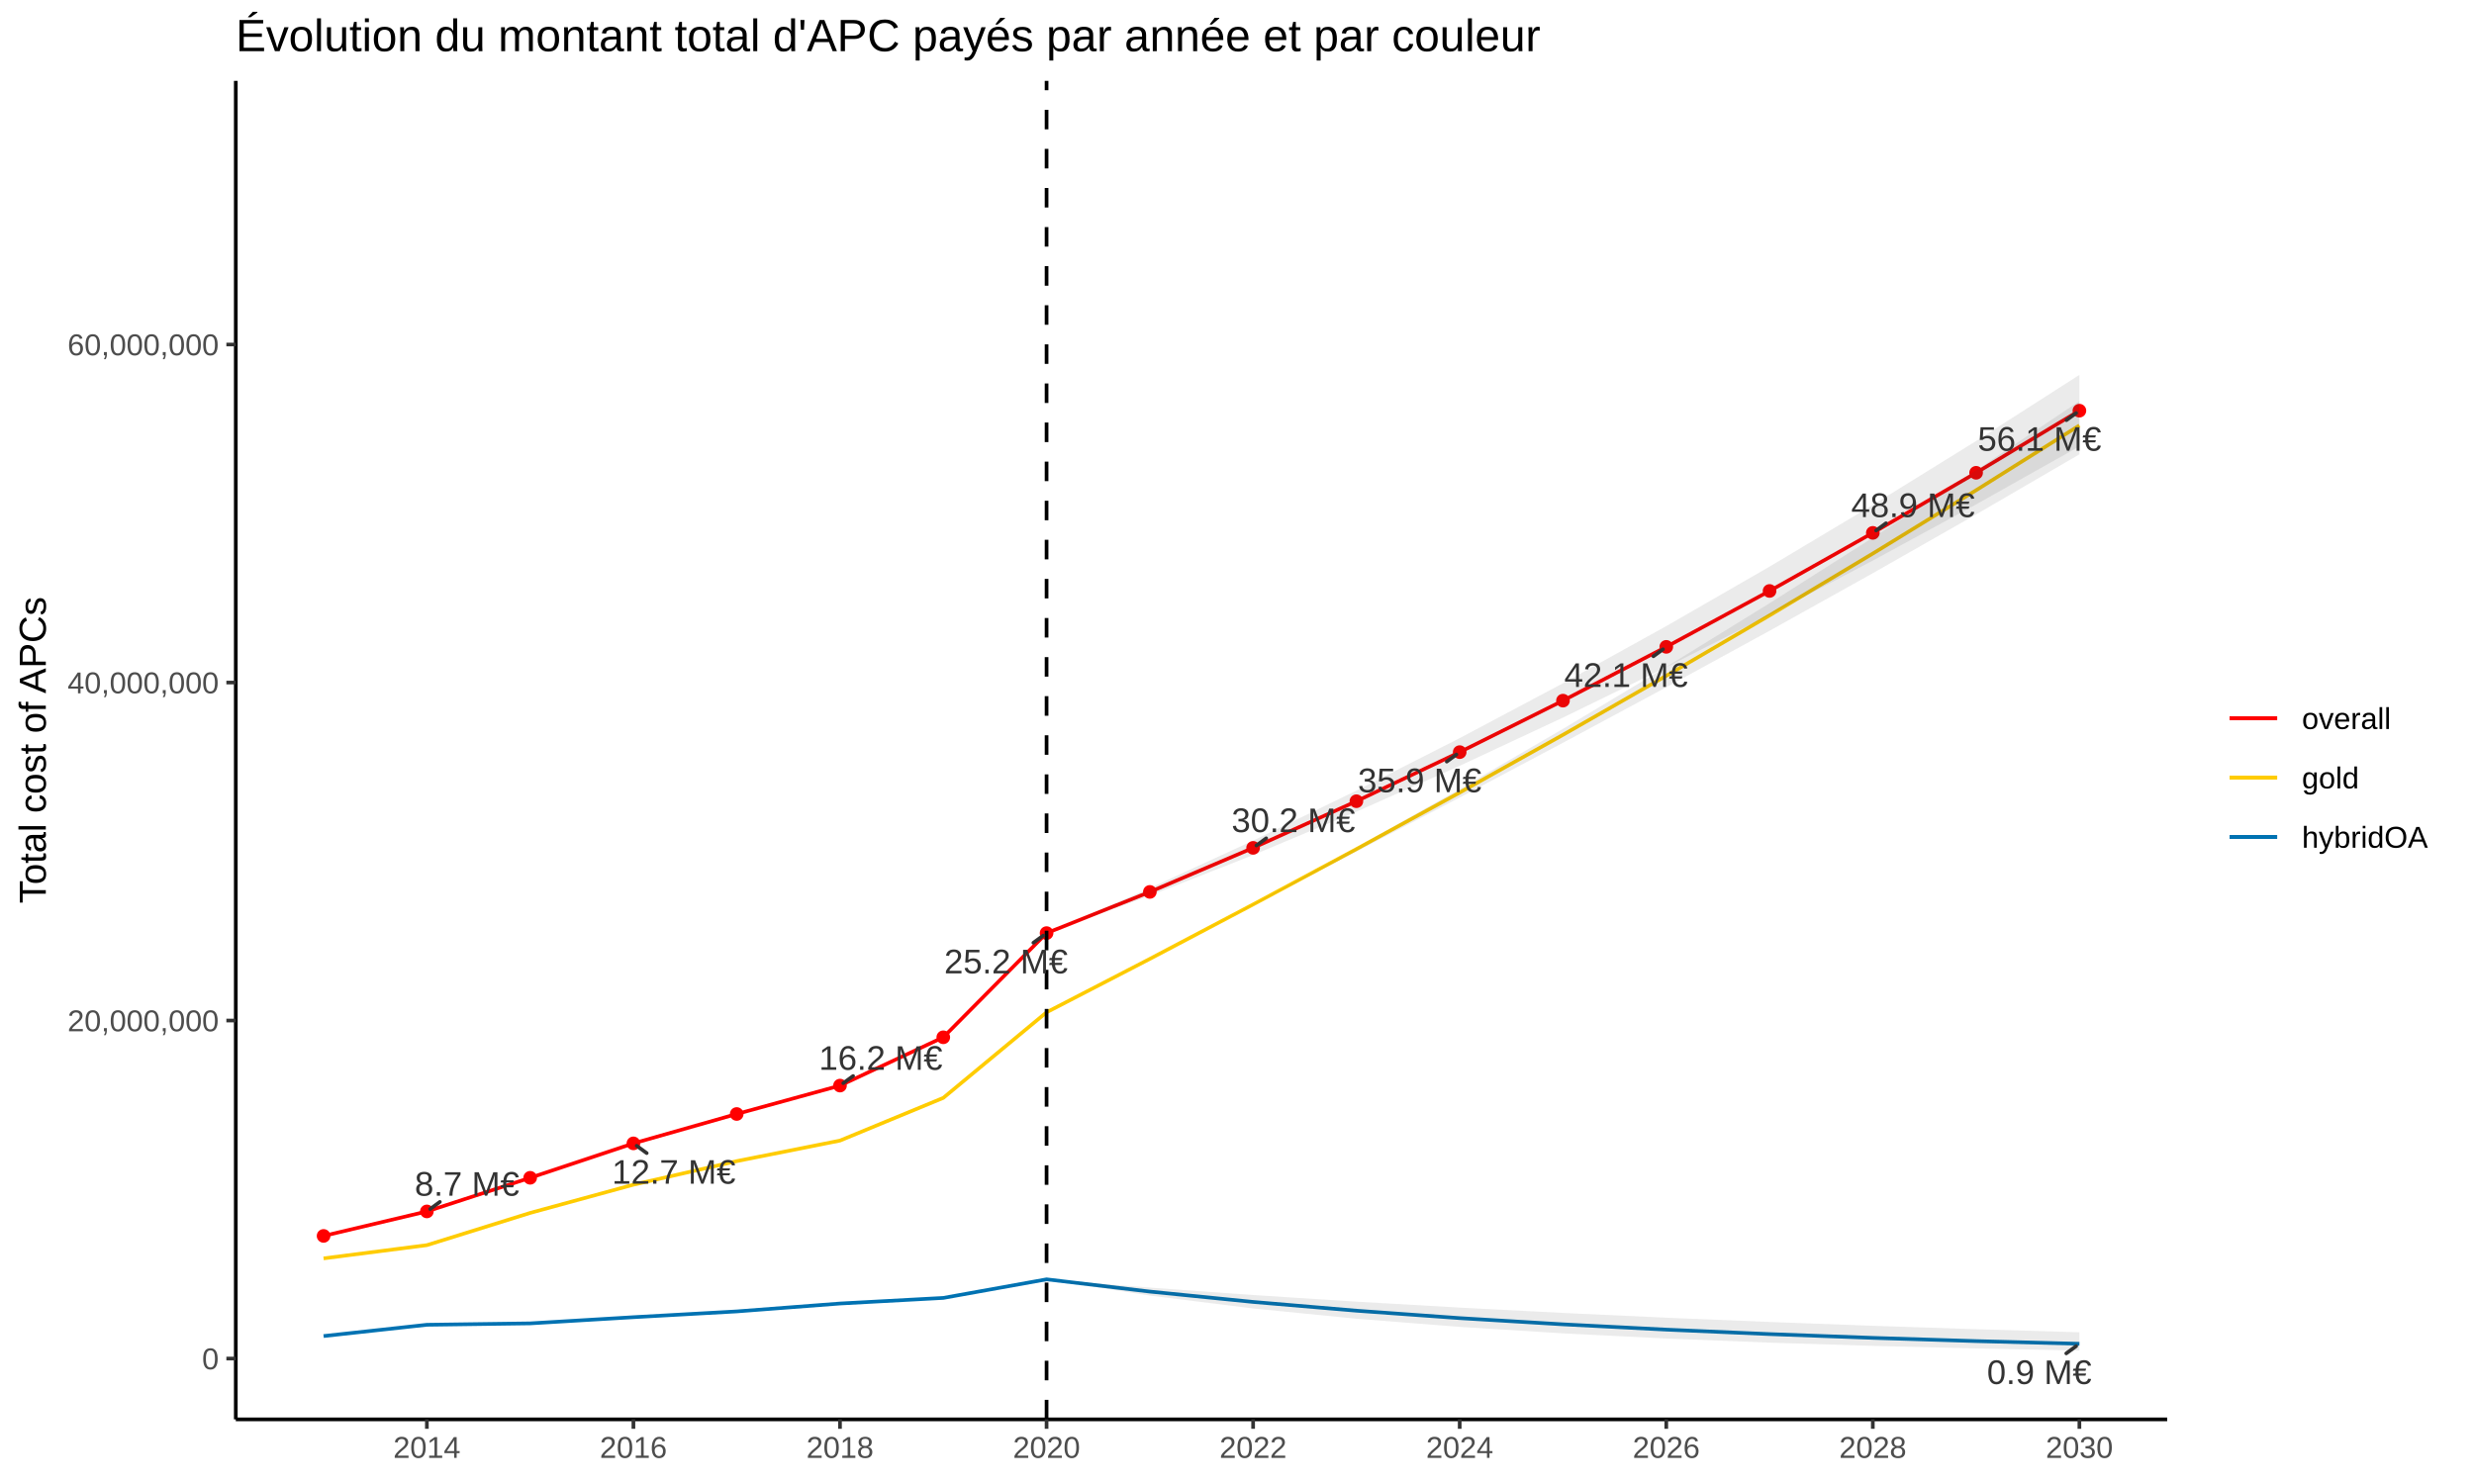
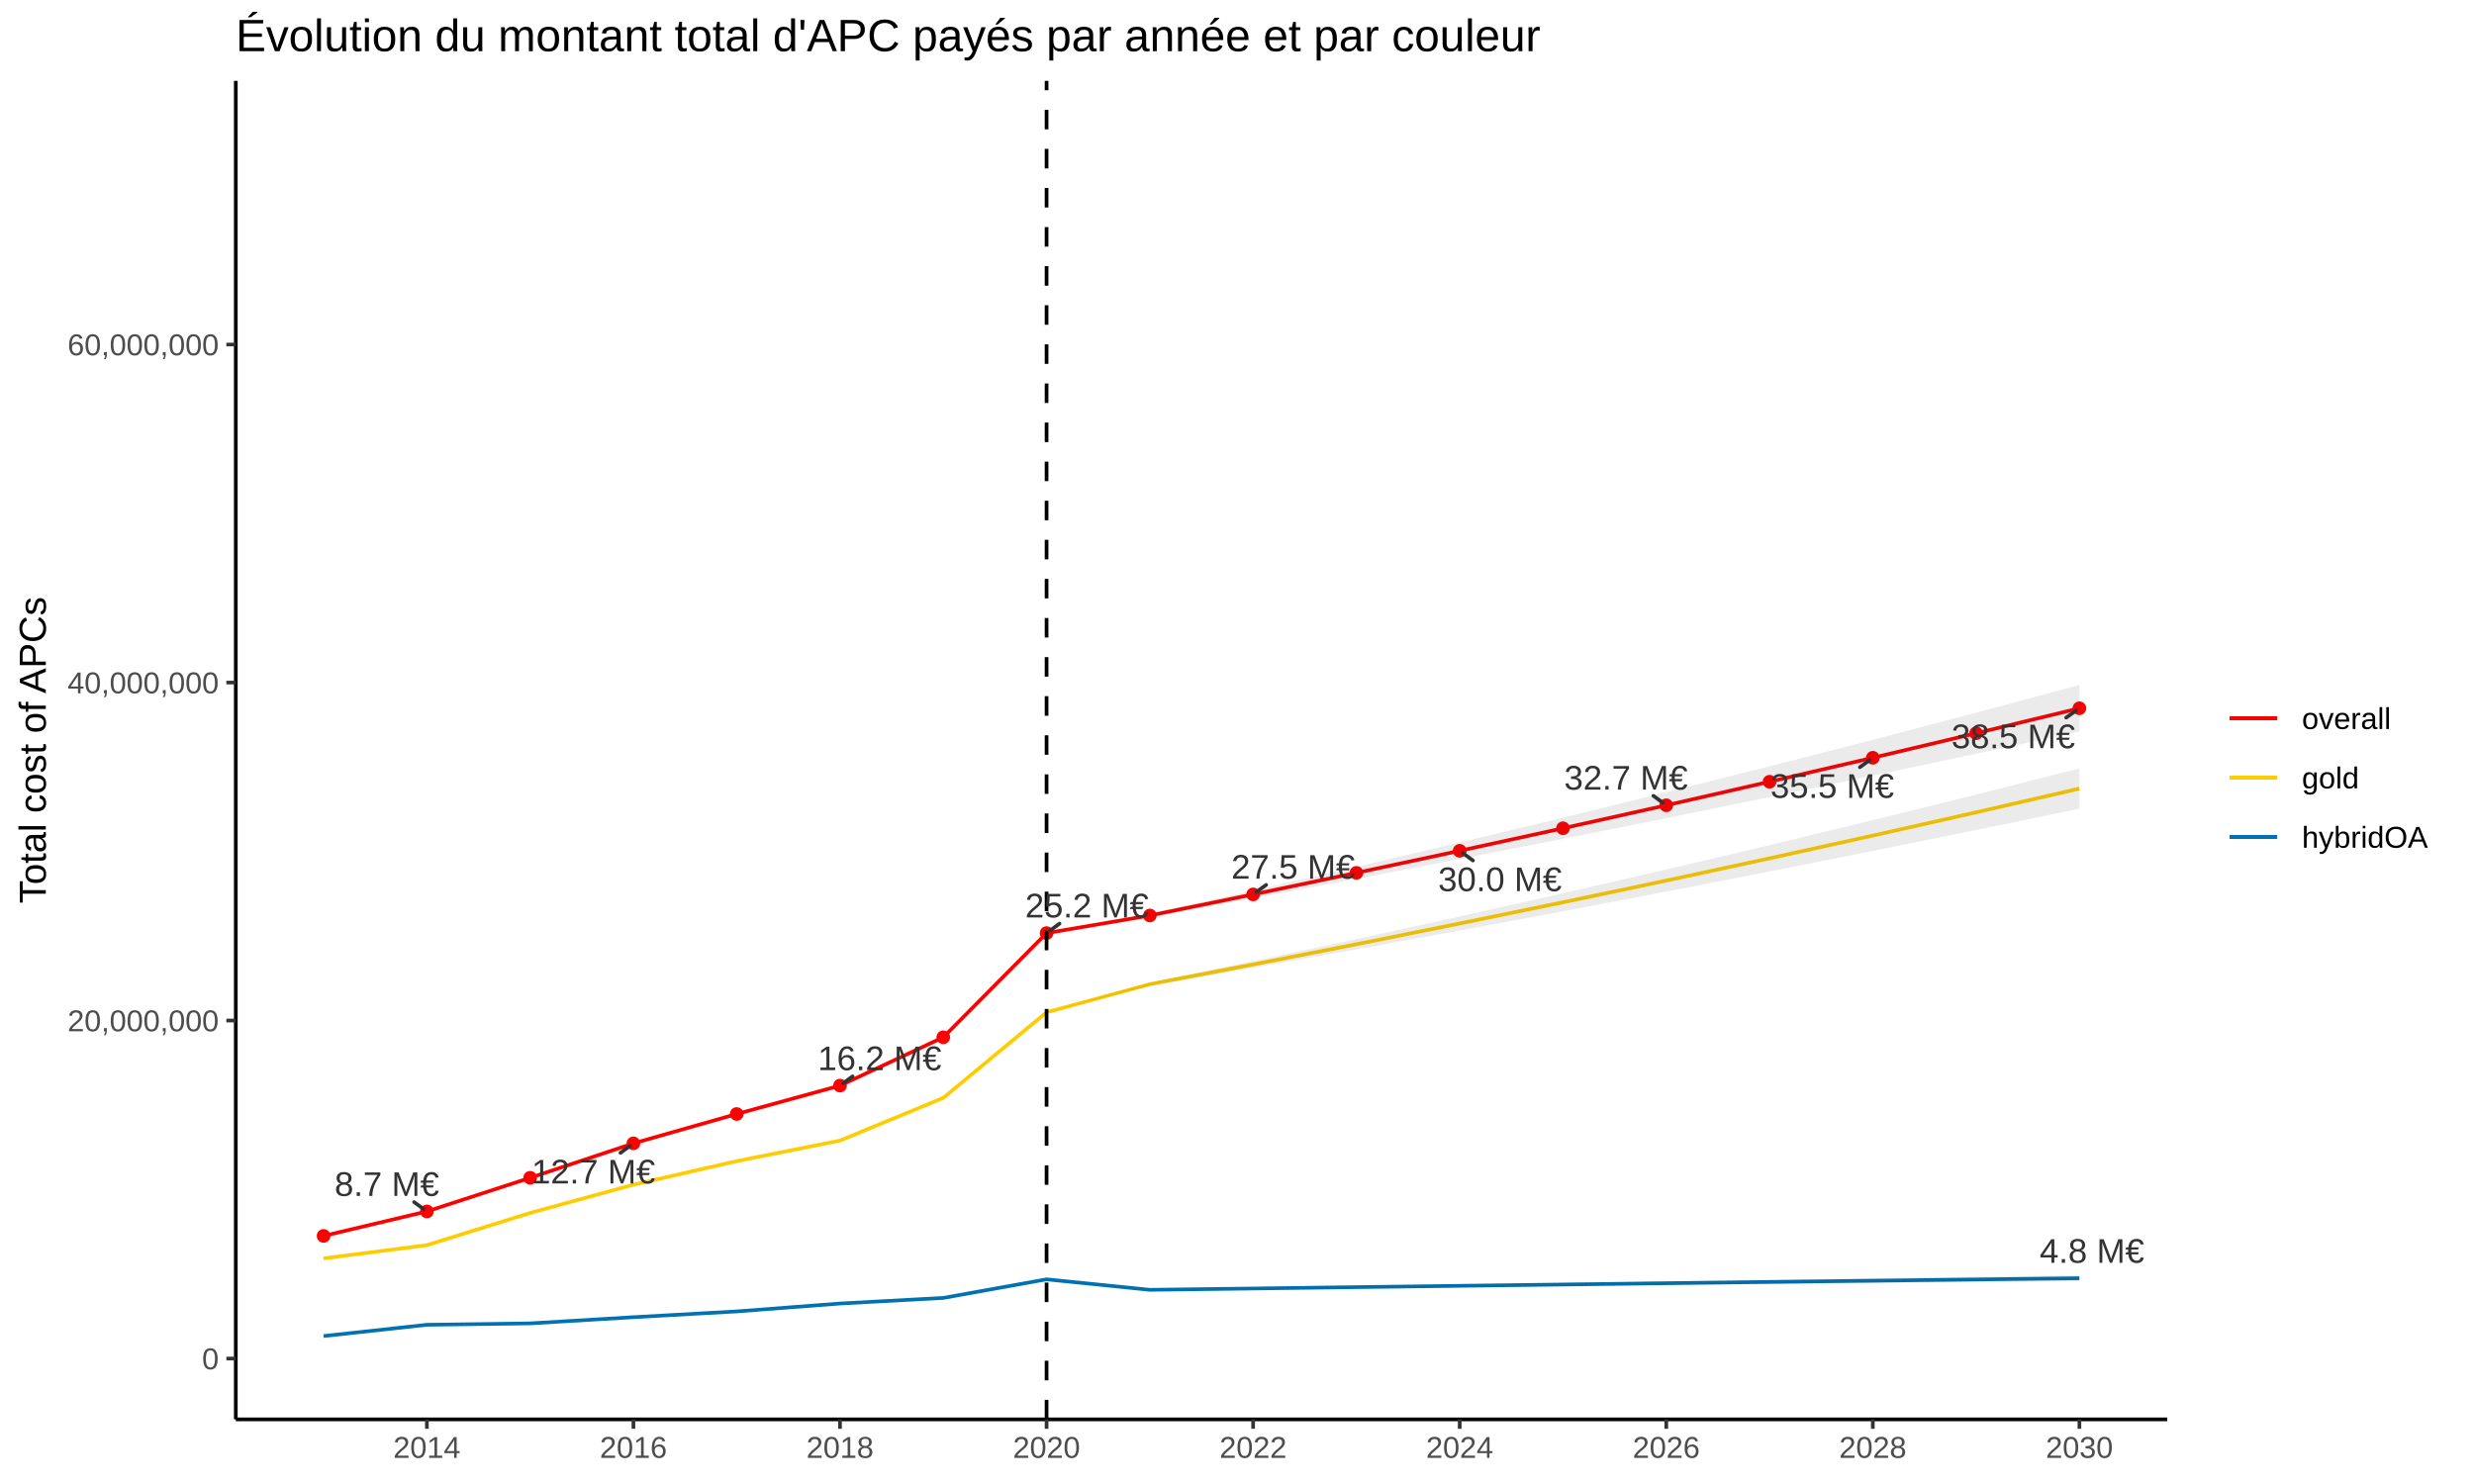
<svg xmlns="http://www.w3.org/2000/svg" class="svglite" width="720.00pt" height="432.00pt" viewBox="0 0 720.00 432.00">
  <defs>
    <style type="text/css">
    .svglite line, .svglite polyline, .svglite polygon, .svglite path, .svglite rect, .svglite circle {
      fill: none;
      stroke: #000000;
      stroke-linecap: round;
      stroke-linejoin: round;
      stroke-miterlimit: 10.00;
    }
    .svglite text {
      white-space: pre;
    }
  </style>
  </defs>
  <rect width="100%" height="100%" style="stroke: none; fill: #FFFFFF;" />
  <defs>
    <clipPath id="cpMC4wMHw3MjAuMDB8MC4wMHw0MzIuMDA=">
      <rect x="0.00" y="0.00" width="720.00" height="432.00" />
    </clipPath>
  </defs>
  <g clip-path="url(#cpMC4wMHw3MjAuMDB8MC4wMHw0MzIuMDA=)">
    <rect x="0" y="0" width="720.00" height="432.00" style="stroke-width: 1.07; stroke: #FFFFFF; fill: #FFFFFF;" />
  </g>
  <defs>
    <clipPath id="cpNjguNjJ8NjMwLjcxfDIzLjU0fDQxMy4xOQ==">
      <rect x="68.62" y="23.54" width="562.09" height="389.64" />
    </clipPath>
  </defs>
  <g clip-path="url(#cpNjguNjJ8NjMwLjcxfDIzLjU0fDQxMy4xOQ==)">
    <rect x="68.62" y="23.54" width="562.09" height="389.64" style="stroke-width: 1.07; stroke: none; fill: #FFFFFF;" />
-     <polyline points="94.17,366.32 124.23,362.47 154.29,353.09 184.34,344.87 214.40,338.01 244.46,332.03 274.52,319.60 304.58,294.68 334.64,279.13 364.69,263.29 394.75,247.17 424.81,230.71 454.87,213.91 484.93,196.72 514.99,179.14 545.04,161.14 575.10,142.71 605.16,123.84 " style="stroke-width: 1.07; stroke: #FFCC00; stroke-linecap: butt;" />
-     <polyline points="94.17,388.93 124.23,385.65 154.29,385.24 184.34,383.44 214.40,381.76 244.46,379.46 274.52,377.83 304.58,372.42 334.64,375.99 364.69,379.00 394.75,381.55 424.81,383.71 454.87,385.52 484.93,387.06 514.99,388.36 545.04,389.46 575.10,390.40 605.16,391.18 " style="stroke-width: 1.07; stroke: #0072B2; stroke-linecap: butt;" />
-     <polyline points="94.17,359.78 124.23,352.65 154.29,342.86 184.34,332.84 214.40,324.29 244.46,316.02 274.52,301.96 304.58,271.63 334.64,259.64 364.69,246.82 394.75,233.24 424.81,218.95 454.87,203.96 484.93,188.30 514.99,172.03 545.04,155.12 575.10,137.63 605.16,119.55 " style="stroke-width: 1.07; stroke: #FF0000; stroke-linecap: butt;" />
+     <polyline points="94.17,366.32 124.23,362.47 154.29,353.09 184.34,344.87 214.40,338.01 244.46,332.03 274.52,319.60 304.58,294.68 334.64,286.50 364.69,280.76 394.75,274.87 424.81,268.83 454.87,262.66 484.93,256.34 514.99,249.86 545.04,243.24 575.10,236.47 605.16,229.56 " style="stroke-width: 1.07; stroke: #FFCC00; stroke-linecap: butt;" />
+     <polyline points="94.17,388.93 124.23,385.65 154.29,385.24 184.34,383.44 214.40,381.76 244.46,379.46 274.52,377.83 304.58,372.42 334.64,375.47 364.69,375.09 394.75,374.69 424.81,374.31 454.87,373.93 484.93,373.55 514.99,373.18 545.04,372.82 575.10,372.46 605.16,372.10 " style="stroke-width: 1.07; stroke: #0072B2; stroke-linecap: butt;" />
+     <polyline points="94.17,359.78 124.23,352.65 154.29,342.86 184.34,332.84 214.40,324.29 244.46,316.02 274.52,301.96 304.58,271.63 334.64,266.50 364.69,260.37 394.75,254.09 424.81,247.67 454.87,241.11 484.93,234.42 514.99,227.56 545.04,220.59 575.10,213.45 605.16,206.18 " style="stroke-width: 1.07; stroke: #FF0000; stroke-linecap: butt;" />
    <circle cx="94.17" cy="359.78" r="1.63" style="stroke-width: 0.71; stroke: #FF0000; fill: #FF0000;" />
    <circle cx="124.23" cy="352.65" r="1.63" style="stroke-width: 0.71; stroke: #FF0000; fill: #FF0000;" />
    <circle cx="154.29" cy="342.86" r="1.63" style="stroke-width: 0.71; stroke: #FF0000; fill: #FF0000;" />
    <circle cx="184.34" cy="332.84" r="1.63" style="stroke-width: 0.71; stroke: #FF0000; fill: #FF0000;" />
    <circle cx="214.40" cy="324.29" r="1.63" style="stroke-width: 0.71; stroke: #FF0000; fill: #FF0000;" />
    <circle cx="244.46" cy="316.02" r="1.63" style="stroke-width: 0.71; stroke: #FF0000; fill: #FF0000;" />
    <circle cx="274.52" cy="301.96" r="1.63" style="stroke-width: 0.71; stroke: #FF0000; fill: #FF0000;" />
    <circle cx="304.58" cy="271.63" r="1.63" style="stroke-width: 0.71; stroke: #FF0000; fill: #FF0000;" />
-     <circle cx="334.64" cy="259.64" r="1.63" style="stroke-width: 0.71; stroke: #FF0000; fill: #FF0000;" />
-     <circle cx="364.69" cy="246.82" r="1.63" style="stroke-width: 0.71; stroke: #FF0000; fill: #FF0000;" />
-     <circle cx="394.75" cy="233.24" r="1.63" style="stroke-width: 0.71; stroke: #FF0000; fill: #FF0000;" />
-     <circle cx="424.81" cy="218.95" r="1.63" style="stroke-width: 0.71; stroke: #FF0000; fill: #FF0000;" />
-     <circle cx="454.87" cy="203.96" r="1.63" style="stroke-width: 0.71; stroke: #FF0000; fill: #FF0000;" />
-     <circle cx="484.93" cy="188.30" r="1.63" style="stroke-width: 0.71; stroke: #FF0000; fill: #FF0000;" />
-     <circle cx="514.99" cy="172.03" r="1.63" style="stroke-width: 0.71; stroke: #FF0000; fill: #FF0000;" />
-     <circle cx="545.04" cy="155.12" r="1.63" style="stroke-width: 0.71; stroke: #FF0000; fill: #FF0000;" />
-     <circle cx="575.10" cy="137.63" r="1.63" style="stroke-width: 0.71; stroke: #FF0000; fill: #FF0000;" />
-     <circle cx="605.16" cy="119.55" r="1.63" style="stroke-width: 0.71; stroke: #FF0000; fill: #FF0000;" />
-     <polygon points="94.17,366.32 124.23,362.47 154.29,353.09 184.34,344.87 214.40,338.01 244.46,332.03 274.52,319.60 304.58,294.68 334.64,279.19 364.69,263.20 394.75,246.70 424.81,229.70 454.87,212.17 484.93,194.15 514.99,175.60 545.04,156.52 575.10,136.91 605.16,116.77 605.16,132.26 575.10,149.75 545.04,166.86 514.99,183.62 484.93,200.06 454.87,216.22 424.81,232.15 394.75,247.87 364.69,263.49 334.64,279.06 304.58,294.68 274.52,319.60 244.46,332.03 214.40,338.01 184.34,344.87 154.29,353.09 124.23,362.47 94.17,366.32 " style="stroke-width: 0.00; stroke: none; stroke-linecap: butt; fill: #333333; fill-opacity: 0.10;" />
-     <polyline points="94.17,366.32 124.23,362.47 154.29,353.09 184.34,344.87 214.40,338.01 244.46,332.03 274.52,319.60 304.58,294.68 334.64,279.19 364.69,263.20 394.75,246.70 424.81,229.70 454.87,212.17 484.93,194.15 514.99,175.60 545.04,156.52 575.10,136.91 605.16,116.77 " style="stroke-width: 1.07; stroke: none; stroke-linecap: butt;" />
-     <polyline points="605.16,132.26 575.10,149.75 545.04,166.86 514.99,183.62 484.93,200.06 454.87,216.22 424.81,232.15 394.75,247.87 364.69,263.49 334.64,279.06 304.58,294.68 274.52,319.60 244.46,332.03 214.40,338.01 184.34,344.87 154.29,353.09 124.23,362.47 94.17,366.32 " style="stroke-width: 1.07; stroke: none; stroke-linecap: butt;" />
-     <polygon points="94.17,388.93 124.23,385.65 154.29,385.24 184.34,383.44 214.40,381.76 244.46,379.46 274.52,377.83 304.58,372.42 334.64,374.83 364.69,376.99 394.75,378.92 424.81,380.65 454.87,382.20 484.93,383.59 514.99,384.83 545.04,385.94 575.10,386.94 605.16,387.83 605.16,393.15 575.10,392.55 545.04,391.79 514.99,390.85 484.93,389.65 454.87,388.15 424.81,386.26 394.75,383.89 364.69,380.90 334.64,377.15 304.58,372.42 274.52,377.83 244.46,379.46 214.40,381.76 184.34,383.44 154.29,385.24 124.23,385.65 94.17,388.93 " style="stroke-width: 0.00; stroke: none; stroke-linecap: butt; fill: #333333; fill-opacity: 0.10;" />
-     <polyline points="94.17,388.93 124.23,385.65 154.29,385.24 184.34,383.44 214.40,381.76 244.46,379.46 274.52,377.83 304.58,372.42 334.64,374.83 364.69,376.99 394.75,378.92 424.81,380.65 454.87,382.20 484.93,383.59 514.99,384.83 545.04,385.94 575.10,386.94 605.16,387.83 " style="stroke-width: 1.07; stroke: none; stroke-linecap: butt;" />
-     <polyline points="605.16,393.15 575.10,392.55 545.04,391.79 514.99,390.85 484.93,389.65 454.87,388.15 424.81,386.26 394.75,383.89 364.69,380.90 334.64,377.15 304.58,372.42 274.52,377.83 244.46,379.46 214.40,381.76 184.34,383.44 154.29,385.24 124.23,385.65 94.17,388.93 " style="stroke-width: 1.07; stroke: none; stroke-linecap: butt;" />
-     <polygon points="94.17,359.78 124.23,352.65 154.29,342.86 184.34,332.84 214.40,324.29 244.46,316.02 274.52,301.96 304.58,271.63 334.64,258.54 364.69,244.71 394.75,230.15 424.81,214.87 454.87,198.90 484.93,182.26 514.99,164.95 545.04,146.99 575.10,128.38 605.16,109.13 605.16,129.94 575.10,146.83 545.04,163.18 514.99,178.99 484.93,194.23 454.87,208.89 424.81,222.93 394.75,236.28 364.69,248.91 334.64,260.73 304.58,271.63 274.52,301.96 244.46,316.02 214.40,324.29 184.34,332.84 154.29,342.86 124.23,352.65 94.17,359.78 " style="stroke-width: 0.00; stroke: none; stroke-linecap: butt; fill: #333333; fill-opacity: 0.10;" />
-     <polyline points="94.17,359.78 124.23,352.65 154.29,342.86 184.34,332.84 214.40,324.29 244.46,316.02 274.52,301.96 304.58,271.63 334.64,258.54 364.69,244.71 394.75,230.15 424.81,214.87 454.87,198.90 484.93,182.26 514.99,164.95 545.04,146.99 575.10,128.38 605.16,109.13 " style="stroke-width: 1.07; stroke: none; stroke-linecap: butt;" />
-     <polyline points="605.16,129.94 575.10,146.83 545.04,163.18 514.99,178.99 484.93,194.23 454.87,208.89 424.81,222.93 394.75,236.28 364.69,248.91 334.64,260.73 304.58,271.63 274.52,301.96 244.46,316.02 214.40,324.29 184.34,332.84 154.29,342.86 124.23,352.65 94.17,359.78 " style="stroke-width: 1.07; stroke: none; stroke-linecap: butt;" />
+     <circle cx="334.64" cy="266.50" r="1.63" style="stroke-width: 0.71; stroke: #FF0000; fill: #FF0000;" />
+     <circle cx="364.69" cy="260.37" r="1.63" style="stroke-width: 0.71; stroke: #FF0000; fill: #FF0000;" />
+     <circle cx="394.75" cy="254.09" r="1.63" style="stroke-width: 0.71; stroke: #FF0000; fill: #FF0000;" />
+     <circle cx="424.81" cy="247.67" r="1.63" style="stroke-width: 0.71; stroke: #FF0000; fill: #FF0000;" />
+     <circle cx="454.87" cy="241.11" r="1.63" style="stroke-width: 0.71; stroke: #FF0000; fill: #FF0000;" />
+     <circle cx="484.93" cy="234.42" r="1.63" style="stroke-width: 0.71; stroke: #FF0000; fill: #FF0000;" />
+     <circle cx="514.99" cy="227.56" r="1.63" style="stroke-width: 0.71; stroke: #FF0000; fill: #FF0000;" />
+     <circle cx="545.04" cy="220.59" r="1.63" style="stroke-width: 0.71; stroke: #FF0000; fill: #FF0000;" />
+     <circle cx="575.10" cy="213.45" r="1.63" style="stroke-width: 0.71; stroke: #FF0000; fill: #FF0000;" />
+     <circle cx="605.16" cy="206.18" r="1.63" style="stroke-width: 0.71; stroke: #FF0000; fill: #FF0000;" />
+     <polygon points="94.17,366.32 124.23,362.47 154.29,353.09 184.34,344.87 214.40,338.01 244.46,332.03 274.52,319.60 304.58,294.68 334.64,286.03 364.69,279.79 394.75,273.38 424.81,266.79 454.87,260.04 484.93,253.11 514.99,246.02 545.04,238.75 575.10,231.30 605.16,223.68 605.16,235.41 575.10,241.62 545.04,247.72 514.99,253.70 484.93,259.55 454.87,265.28 424.81,270.88 394.75,276.37 364.69,281.73 334.64,286.97 304.58,294.68 274.52,319.60 244.46,332.03 214.40,338.01 184.34,344.87 154.29,353.09 124.23,362.47 94.17,366.32 " style="stroke-width: 0.00; stroke: none; stroke-linecap: butt; fill: #333333; fill-opacity: 0.10;" />
+     <polyline points="94.17,366.32 124.23,362.47 154.29,353.09 184.34,344.87 214.40,338.01 244.46,332.03 274.52,319.60 304.58,294.68 334.64,286.03 364.69,279.79 394.75,273.38 424.81,266.79 454.87,260.04 484.93,253.11 514.99,246.02 545.04,238.75 575.10,231.30 605.16,223.68 " style="stroke-width: 1.07; stroke: none; stroke-linecap: butt;" />
+     <polyline points="605.16,235.41 575.10,241.62 545.04,247.72 514.99,253.70 484.93,259.55 454.87,265.28 424.81,270.88 394.75,276.37 364.69,281.73 334.64,286.97 304.58,294.68 274.52,319.60 244.46,332.03 214.40,338.01 184.34,344.87 154.29,353.09 124.23,362.47 94.17,366.32 " style="stroke-width: 1.07; stroke: none; stroke-linecap: butt;" />
+     <polygon points="94.17,388.93 124.23,385.65 154.29,385.24 184.34,383.44 214.40,381.76 244.46,379.46 274.52,377.83 304.58,372.42 334.64,375.38 364.69,374.89 394.75,374.42 424.81,373.94 454.87,373.47 484.93,373.00 514.99,372.54 545.04,372.08 575.10,371.63 605.16,371.20 605.16,373.01 575.10,373.28 545.04,373.54 514.99,373.81 484.93,374.09 454.87,374.37 424.81,374.67 394.75,374.97 364.69,375.27 334.64,375.58 304.58,372.42 274.52,377.83 244.46,379.46 214.40,381.76 184.34,383.44 154.29,385.24 124.23,385.65 94.17,388.93 " style="stroke-width: 0.00; stroke: none; stroke-linecap: butt; fill: #333333; fill-opacity: 0.10;" />
+     <polyline points="94.17,388.93 124.23,385.65 154.29,385.24 184.34,383.44 214.40,381.76 244.46,379.46 274.52,377.83 304.58,372.42 334.64,375.38 364.69,374.89 394.75,374.42 424.81,373.94 454.87,373.47 484.93,373.00 514.99,372.54 545.04,372.08 575.10,371.63 605.16,371.20 " style="stroke-width: 1.07; stroke: none; stroke-linecap: butt;" />
+     <polyline points="605.16,373.01 575.10,373.28 545.04,373.54 514.99,373.81 484.93,374.09 454.87,374.37 424.81,374.67 394.75,374.97 364.69,375.27 334.64,375.58 304.58,372.42 274.52,377.83 244.46,379.46 214.40,381.76 184.34,383.44 154.29,385.24 124.23,385.65 94.17,388.93 " style="stroke-width: 1.07; stroke: none; stroke-linecap: butt;" />
+     <polygon points="94.17,359.78 124.23,352.65 154.29,342.86 184.34,332.84 214.40,324.29 244.46,316.02 274.52,301.96 304.58,271.63 334.64,265.94 364.69,259.21 394.75,252.32 424.81,245.25 454.87,238.03 484.93,230.63 514.99,223.08 545.04,215.36 575.10,207.46 605.16,199.40 605.16,212.94 575.10,219.42 545.04,225.79 514.99,232.03 484.93,238.17 454.87,244.18 424.81,250.07 394.75,255.86 364.69,261.52 334.64,267.07 304.58,271.63 274.52,301.96 244.46,316.02 214.40,324.29 184.34,332.84 154.29,342.86 124.23,352.65 94.17,359.78 " style="stroke-width: 0.00; stroke: none; stroke-linecap: butt; fill: #333333; fill-opacity: 0.10;" />
+     <polyline points="94.17,359.78 124.23,352.65 154.29,342.86 184.34,332.84 214.40,324.29 244.46,316.02 274.52,301.96 304.58,271.63 334.64,265.94 364.69,259.21 394.75,252.32 424.81,245.25 454.87,238.03 484.93,230.63 514.99,223.08 545.04,215.36 575.10,207.46 605.16,199.40 " style="stroke-width: 1.07; stroke: none; stroke-linecap: butt;" />
+     <polyline points="605.16,212.94 575.10,219.42 545.04,225.79 514.99,232.03 484.93,238.17 454.87,244.18 424.81,250.07 394.75,255.86 364.69,261.52 334.64,267.07 304.58,271.63 274.52,301.96 244.46,316.02 214.40,324.29 184.34,332.84 154.29,342.86 124.23,352.65 94.17,359.78 " style="stroke-width: 1.07; stroke: none; stroke-linecap: butt;" />
    <line x1="304.58" y1="413.19" x2="304.58" y2="23.54" style="stroke-width: 1.07; stroke-dasharray: 5.69,5.69; stroke-linecap: butt;" />
-     <line x1="128.01" y1="349.88" x2="125.18" y2="351.96" style="stroke-width: 1.07; stroke: #333333;" />
-     <line x1="188.21" y1="335.68" x2="185.29" y2="333.54" style="stroke-width: 1.07; stroke: #333333;" />
-     <line x1="248.28" y1="313.23" x2="245.41" y2="315.32" style="stroke-width: 1.07; stroke: #333333;" />
-     <line x1="300.74" y1="274.44" x2="303.63" y2="272.33" style="stroke-width: 1.07; stroke: #333333;" />
-     <line x1="368.50" y1="244.03" x2="365.64" y2="246.13" style="stroke-width: 1.07; stroke: #333333;" />
-     <line x1="421.04" y1="221.71" x2="423.86" y2="219.64" style="stroke-width: 1.07; stroke: #333333;" />
-     <line x1="481.18" y1="191.05" x2="483.98" y2="189.00" style="stroke-width: 1.07; stroke: #333333;" />
-     <line x1="548.87" y1="152.32" x2="545.99" y2="154.43" style="stroke-width: 1.07; stroke: #333333;" />
-     <line x1="601.39" y1="122.31" x2="604.21" y2="120.24" style="stroke-width: 1.07; stroke: #333333;" />
-     <text x="135.91" y="348.08" text-anchor="middle" style="font-size: 9.96px;fill: #333333; font-family: &quot;Arial&quot;;" textLength="39.12px" lengthAdjust="spacingAndGlyphs">   8.7 M€</text>
-     <text x="196.09" y="344.59" text-anchor="middle" style="font-size: 9.96px;fill: #333333; font-family: &quot;Arial&quot;;" textLength="44.81px" lengthAdjust="spacingAndGlyphs">   12.7 M€</text>
-     <text x="256.32" y="311.43" text-anchor="middle" style="font-size: 9.96px;fill: #333333; font-family: &quot;Arial&quot;;" textLength="44.81px" lengthAdjust="spacingAndGlyphs">   16.2 M€</text>
-     <text x="292.78" y="283.35" text-anchor="middle" style="font-size: 9.96px;fill: #333333; font-family: &quot;Arial&quot;;" textLength="44.81px" lengthAdjust="spacingAndGlyphs">   25.2 M€</text>
-     <text x="376.41" y="242.23" text-anchor="middle" style="font-size: 9.96px;fill: #333333; font-family: &quot;Arial&quot;;" textLength="44.81px" lengthAdjust="spacingAndGlyphs">   30.2 M€</text>
-     <text x="413.17" y="230.62" text-anchor="middle" style="font-size: 9.96px;fill: #333333; font-family: &quot;Arial&quot;;" textLength="44.81px" lengthAdjust="spacingAndGlyphs">   35.9 M€</text>
-     <text x="473.22" y="199.96" text-anchor="middle" style="font-size: 9.96px;fill: #333333; font-family: &quot;Arial&quot;;" textLength="44.81px" lengthAdjust="spacingAndGlyphs">   42.1 M€</text>
-     <text x="556.73" y="150.52" text-anchor="middle" style="font-size: 9.96px;fill: #333333; font-family: &quot;Arial&quot;;" textLength="44.81px" lengthAdjust="spacingAndGlyphs">   48.9 M€</text>
-     <text x="593.56" y="131.22" text-anchor="middle" style="font-size: 9.96px;fill: #333333; font-family: &quot;Arial&quot;;" textLength="44.81px" lengthAdjust="spacingAndGlyphs">   56.1 M€</text>
-     <line x1="601.34" y1="393.98" x2="604.21" y2="391.87" style="stroke-width: 1.07; stroke: #333333;" />
-     <text x="593.49" y="402.90" text-anchor="middle" style="font-size: 9.96px;fill: #333333; font-family: &quot;Arial&quot;;" textLength="36.53px" lengthAdjust="spacingAndGlyphs">  0.9 M€</text>
+     <line x1="120.52" y1="349.94" x2="123.28" y2="351.96" style="stroke-width: 1.07; stroke: #333333;" />
+     <line x1="180.58" y1="335.60" x2="183.39" y2="333.54" style="stroke-width: 1.07; stroke: #333333;" />
+     <line x1="248.14" y1="313.33" x2="245.41" y2="315.32" style="stroke-width: 1.07; stroke: #333333;" />
+     <line x1="308.35" y1="268.87" x2="305.53" y2="270.94" style="stroke-width: 1.07; stroke: #333333;" />
+     <line x1="368.49" y1="257.59" x2="365.64" y2="259.67" style="stroke-width: 1.07; stroke: #333333;" />
+     <line x1="428.67" y1="250.50" x2="425.76" y2="248.37" style="stroke-width: 1.07; stroke: #333333;" />
+     <line x1="481.17" y1="231.66" x2="483.98" y2="233.72" style="stroke-width: 1.07; stroke: #333333;" />
+     <line x1="541.28" y1="223.34" x2="544.09" y2="221.28" style="stroke-width: 1.07; stroke: #333333;" />
+     <line x1="601.32" y1="208.90" x2="604.19" y2="206.86" style="stroke-width: 1.07; stroke: #333333;" />
+     <text x="112.59" y="348.14" text-anchor="middle" style="font-size: 9.96px;fill: #333333; font-family: &quot;Arial&quot;;" textLength="39.12px" lengthAdjust="spacingAndGlyphs">   8.7 M€</text>
+     <text x="172.70" y="344.51" text-anchor="middle" style="font-size: 9.96px;fill: #333333; font-family: &quot;Arial&quot;;" textLength="44.81px" lengthAdjust="spacingAndGlyphs">   12.7 M€</text>
+     <text x="256.00" y="311.53" text-anchor="middle" style="font-size: 9.96px;fill: #333333; font-family: &quot;Arial&quot;;" textLength="44.81px" lengthAdjust="spacingAndGlyphs">   16.2 M€</text>
+     <text x="316.33" y="267.07" text-anchor="middle" style="font-size: 9.96px;fill: #333333; font-family: &quot;Arial&quot;;" textLength="44.81px" lengthAdjust="spacingAndGlyphs">   25.2 M€</text>
+     <text x="376.33" y="255.79" text-anchor="middle" style="font-size: 9.96px;fill: #333333; font-family: &quot;Arial&quot;;" textLength="44.81px" lengthAdjust="spacingAndGlyphs">   27.5 M€</text>
+     <text x="436.53" y="259.42" text-anchor="middle" style="font-size: 9.96px;fill: #333333; font-family: &quot;Arial&quot;;" textLength="44.81px" lengthAdjust="spacingAndGlyphs">   30.0 M€</text>
+     <text x="473.20" y="229.86" text-anchor="middle" style="font-size: 9.96px;fill: #333333; font-family: &quot;Arial&quot;;" textLength="44.81px" lengthAdjust="spacingAndGlyphs">   32.7 M€</text>
+     <text x="533.24" y="232.26" text-anchor="middle" style="font-size: 9.96px;fill: #333333; font-family: &quot;Arial&quot;;" textLength="44.81px" lengthAdjust="spacingAndGlyphs">   35.5 M€</text>
+     <text x="585.92" y="217.81" text-anchor="middle" style="font-size: 9.96px;fill: #333333; font-family: &quot;Arial&quot;;" textLength="44.81px" lengthAdjust="spacingAndGlyphs">   38.5 M€</text>
+     <text x="608.81" y="367.60" text-anchor="middle" style="font-size: 9.96px;fill: #333333; font-family: &quot;Arial&quot;;" textLength="36.53px" lengthAdjust="spacingAndGlyphs">  4.8 M€</text>
  </g>
  <g clip-path="url(#cpMC4wMHw3MjAuMDB8MC4wMHw0MzIuMDA=)">
    <polyline points="68.62,413.19 68.62,23.54 " style="stroke-width: 1.07; stroke-linecap: butt;" />
    <text x="63.69" y="398.62" text-anchor="end" style="font-size: 8.80px;fill: #4D4D4D; font-family: &quot;Arial&quot;;" textLength="5.03px" lengthAdjust="spacingAndGlyphs">0</text>
    <text x="63.69" y="300.22" text-anchor="end" style="font-size: 8.80px;fill: #4D4D4D; font-family: &quot;Arial&quot;;" textLength="44.97px" lengthAdjust="spacingAndGlyphs">20,000,000</text>
    <text x="63.69" y="201.83" text-anchor="end" style="font-size: 8.80px;fill: #4D4D4D; font-family: &quot;Arial&quot;;" textLength="44.97px" lengthAdjust="spacingAndGlyphs">40,000,000</text>
    <text x="63.69" y="103.43" text-anchor="end" style="font-size: 8.80px;fill: #4D4D4D; font-family: &quot;Arial&quot;;" textLength="44.97px" lengthAdjust="spacingAndGlyphs">60,000,000</text>
    <polyline points="65.88,395.48 68.62,395.48 " style="stroke-width: 1.07; stroke: #333333; stroke-linecap: butt;" />
    <polyline points="65.88,297.08 68.62,297.08 " style="stroke-width: 1.07; stroke: #333333; stroke-linecap: butt;" />
    <polyline points="65.88,198.69 68.62,198.69 " style="stroke-width: 1.07; stroke: #333333; stroke-linecap: butt;" />
    <polyline points="65.88,100.29 68.62,100.29 " style="stroke-width: 1.07; stroke: #333333; stroke-linecap: butt;" />
    <polyline points="68.62,413.19 630.71,413.19 " style="stroke-width: 1.07; stroke-linecap: butt;" />
    <polyline points="124.23,415.93 124.23,413.19 " style="stroke-width: 1.07; stroke: #333333; stroke-linecap: butt;" />
    <polyline points="184.34,415.93 184.34,413.19 " style="stroke-width: 1.07; stroke: #333333; stroke-linecap: butt;" />
    <polyline points="244.46,415.93 244.46,413.19 " style="stroke-width: 1.07; stroke: #333333; stroke-linecap: butt;" />
    <polyline points="304.58,415.93 304.58,413.19 " style="stroke-width: 1.07; stroke: #333333; stroke-linecap: butt;" />
    <polyline points="364.69,415.93 364.69,413.19 " style="stroke-width: 1.07; stroke: #333333; stroke-linecap: butt;" />
    <polyline points="424.81,415.93 424.81,413.19 " style="stroke-width: 1.07; stroke: #333333; stroke-linecap: butt;" />
    <polyline points="484.93,415.93 484.93,413.19 " style="stroke-width: 1.07; stroke: #333333; stroke-linecap: butt;" />
    <polyline points="545.04,415.93 545.04,413.19 " style="stroke-width: 1.07; stroke: #333333; stroke-linecap: butt;" />
    <polyline points="605.16,415.93 605.16,413.19 " style="stroke-width: 1.07; stroke: #333333; stroke-linecap: butt;" />
    <text x="124.23" y="424.40" text-anchor="middle" style="font-size: 8.80px;fill: #4D4D4D; font-family: &quot;Arial&quot;;" textLength="20.13px" lengthAdjust="spacingAndGlyphs">2014</text>
    <text x="184.34" y="424.40" text-anchor="middle" style="font-size: 8.80px;fill: #4D4D4D; font-family: &quot;Arial&quot;;" textLength="20.13px" lengthAdjust="spacingAndGlyphs">2016</text>
    <text x="244.46" y="424.40" text-anchor="middle" style="font-size: 8.80px;fill: #4D4D4D; font-family: &quot;Arial&quot;;" textLength="20.13px" lengthAdjust="spacingAndGlyphs">2018</text>
    <text x="304.58" y="424.40" text-anchor="middle" style="font-size: 8.80px;fill: #4D4D4D; font-family: &quot;Arial&quot;;" textLength="20.13px" lengthAdjust="spacingAndGlyphs">2020</text>
    <text x="364.69" y="424.40" text-anchor="middle" style="font-size: 8.80px;fill: #4D4D4D; font-family: &quot;Arial&quot;;" textLength="20.13px" lengthAdjust="spacingAndGlyphs">2022</text>
    <text x="424.81" y="424.40" text-anchor="middle" style="font-size: 8.80px;fill: #4D4D4D; font-family: &quot;Arial&quot;;" textLength="20.13px" lengthAdjust="spacingAndGlyphs">2024</text>
    <text x="484.93" y="424.40" text-anchor="middle" style="font-size: 8.80px;fill: #4D4D4D; font-family: &quot;Arial&quot;;" textLength="20.13px" lengthAdjust="spacingAndGlyphs">2026</text>
    <text x="545.04" y="424.40" text-anchor="middle" style="font-size: 8.80px;fill: #4D4D4D; font-family: &quot;Arial&quot;;" textLength="20.13px" lengthAdjust="spacingAndGlyphs">2028</text>
    <text x="605.16" y="424.40" text-anchor="middle" style="font-size: 8.80px;fill: #4D4D4D; font-family: &quot;Arial&quot;;" textLength="20.13px" lengthAdjust="spacingAndGlyphs">2030</text>
    <text transform="translate(13.33,218.37) rotate(-90)" text-anchor="middle" style="font-size: 11.00px; font-family: &quot;Arial&quot;;" textLength="91.84px" lengthAdjust="spacingAndGlyphs">Total cost of APCs</text>
    <rect x="641.67" y="178.98" width="72.85" height="78.78" style="stroke-width: 1.07; stroke: none; fill: #FFFFFF;" />
    <line x1="648.88" y1="209.07" x2="662.70" y2="209.07" style="stroke-width: 1.07; stroke: #FF0000; stroke-linecap: butt;" />
    <line x1="648.88" y1="209.07" x2="662.70" y2="209.07" style="stroke-width: 1.07; stroke: #FF0000; stroke-linecap: butt;" />
    <line x1="648.88" y1="209.07" x2="662.70" y2="209.07" style="stroke-width: 1.07; stroke: #FF0000; stroke-linecap: butt;" />
    <line x1="648.88" y1="226.35" x2="662.70" y2="226.35" style="stroke-width: 1.07; stroke: #FFCC00; stroke-linecap: butt;" />
    <line x1="648.88" y1="226.35" x2="662.70" y2="226.35" style="stroke-width: 1.07; stroke: #FFCC00; stroke-linecap: butt;" />
    <line x1="648.88" y1="226.35" x2="662.70" y2="226.35" style="stroke-width: 1.07; stroke: #FFCC00; stroke-linecap: butt;" />
    <line x1="648.88" y1="243.63" x2="662.70" y2="243.63" style="stroke-width: 1.07; stroke: #0072B2; stroke-linecap: butt;" />
    <line x1="648.88" y1="243.63" x2="662.70" y2="243.63" style="stroke-width: 1.07; stroke: #0072B2; stroke-linecap: butt;" />
    <line x1="648.88" y1="243.63" x2="662.70" y2="243.63" style="stroke-width: 1.07; stroke: #0072B2; stroke-linecap: butt;" />
    <text x="669.91" y="212.22" style="font-size: 8.80px; font-family: &quot;Arial&quot;;" textLength="27.86px" lengthAdjust="spacingAndGlyphs">overall</text>
    <text x="669.91" y="229.50" style="font-size: 8.80px; font-family: &quot;Arial&quot;;" textLength="18.40px" lengthAdjust="spacingAndGlyphs">gold</text>
    <text x="669.91" y="246.78" style="font-size: 8.80px; font-family: &quot;Arial&quot;;" textLength="39.13px" lengthAdjust="spacingAndGlyphs">hybridOA</text>
    <text x="68.62" y="14.90" style="font-size: 13.20px; font-family: &quot;Arial&quot;;" textLength="401.59px" lengthAdjust="spacingAndGlyphs">Évolution du montant total d'APC payés par année et par couleur</text>
  </g>
</svg>
